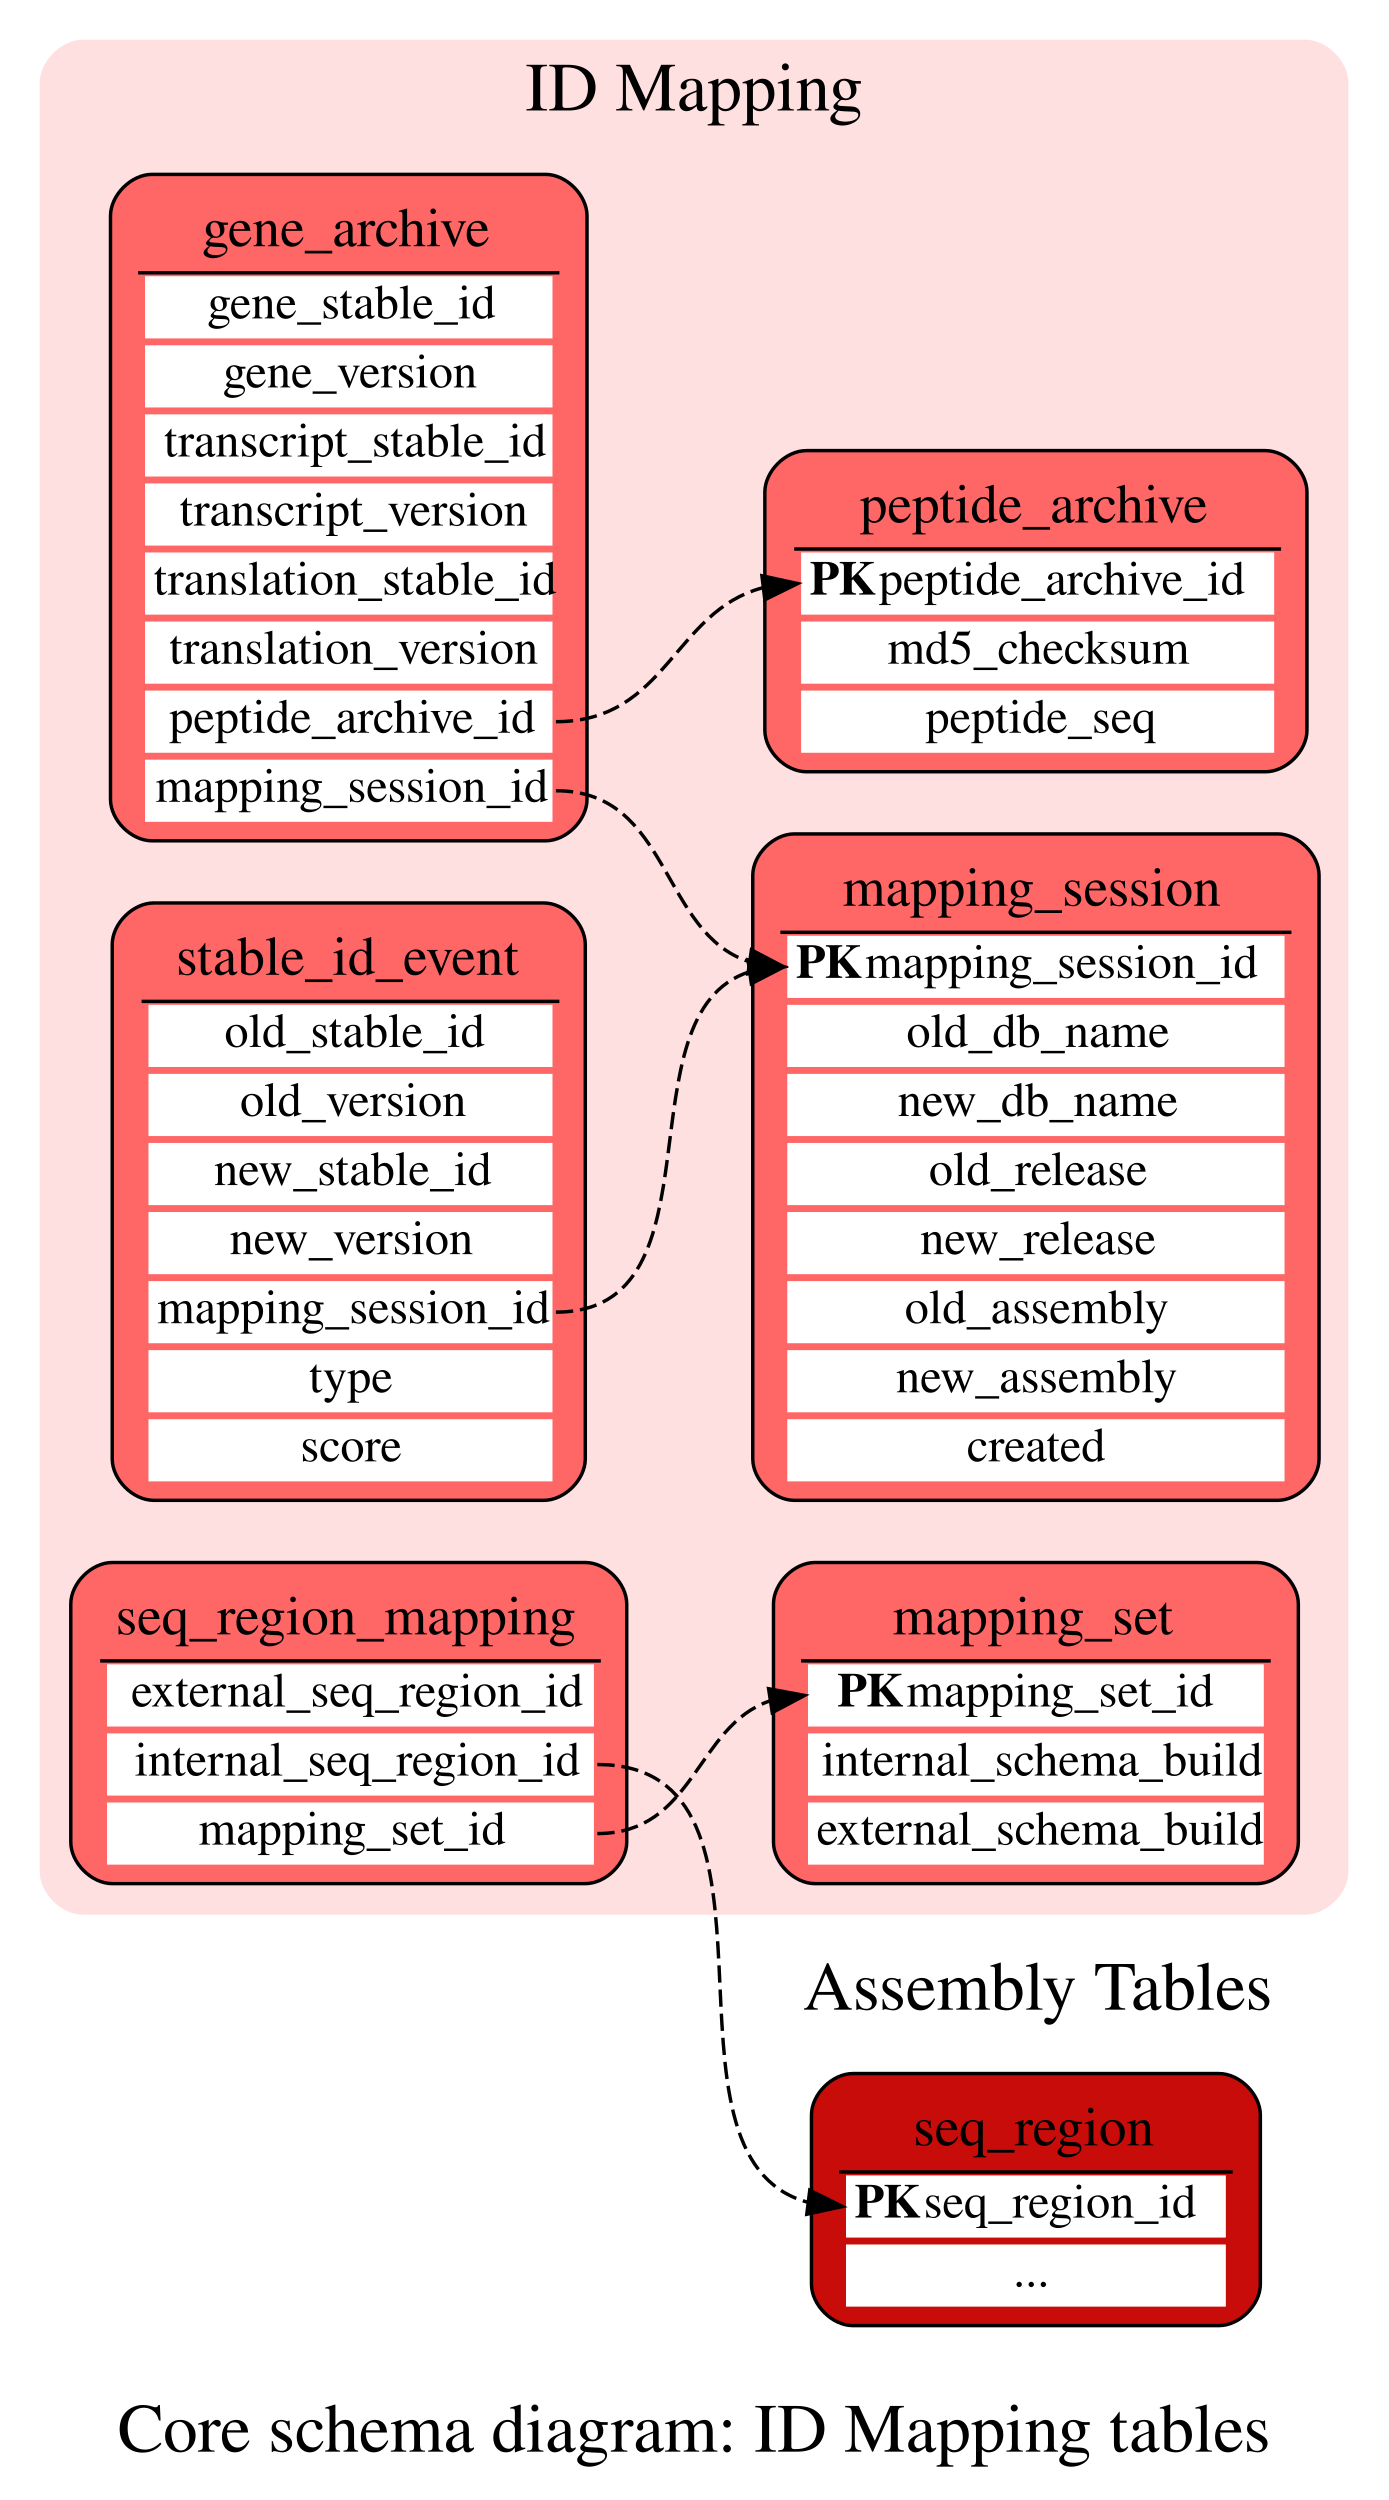
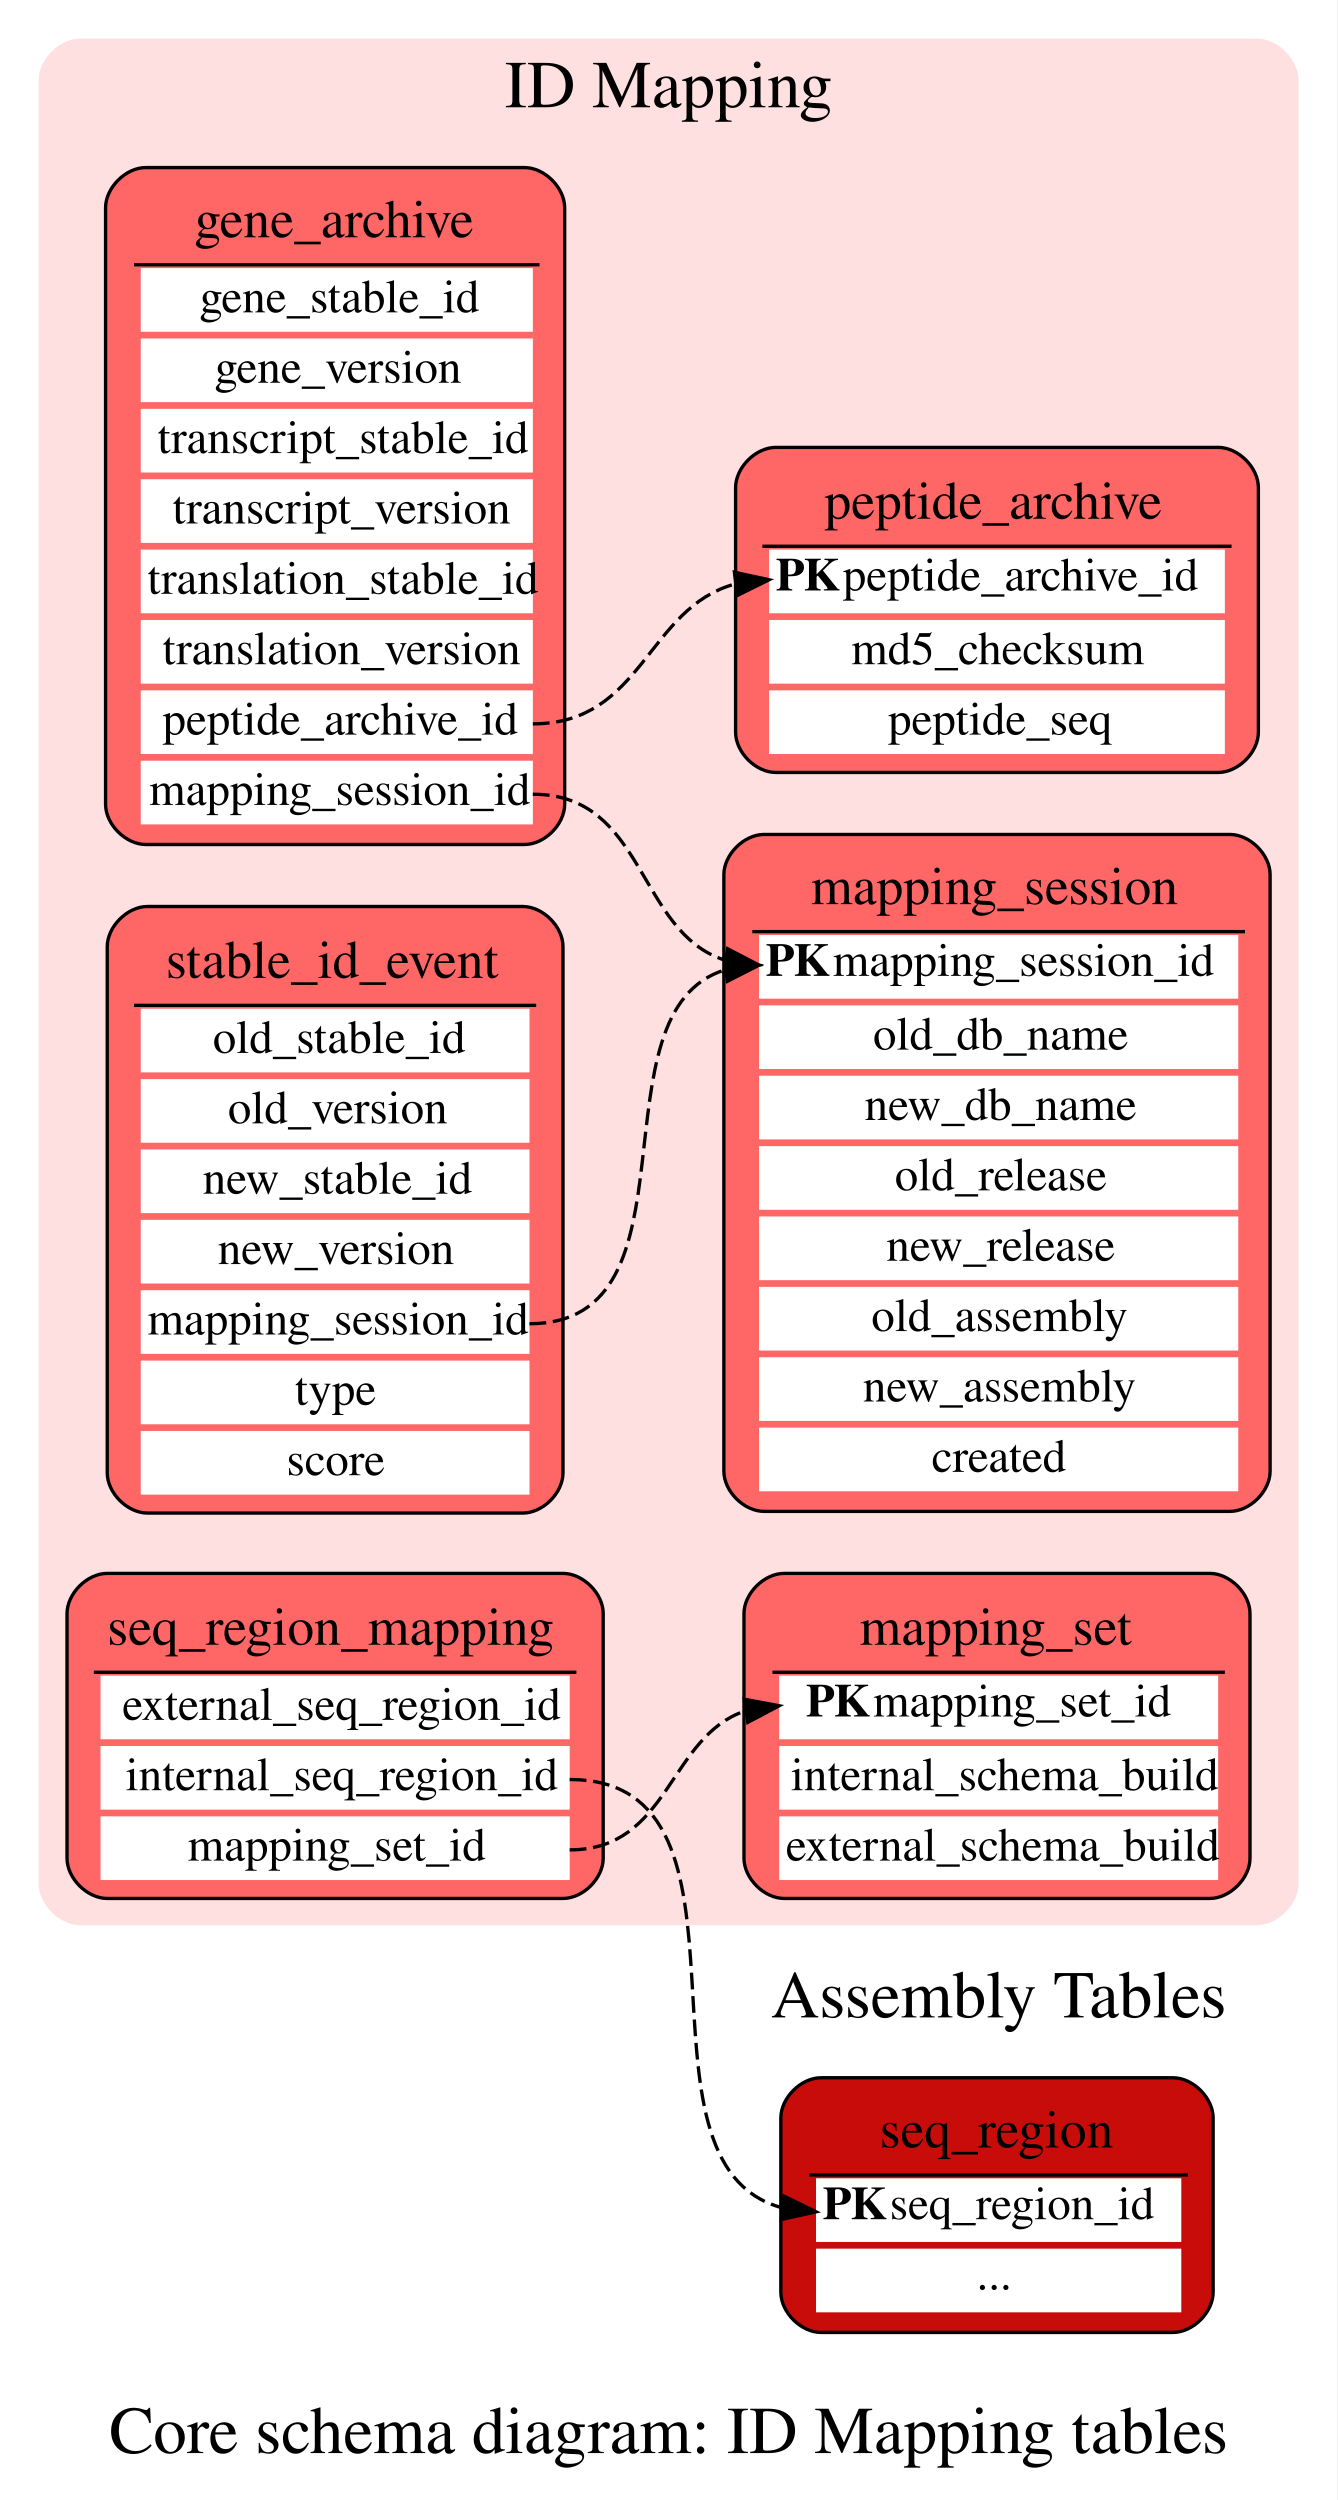
- <svg xmlns="http://www.w3.org/2000/svg" width="402pt" height="724pt" viewBox="0.00 0.00 402.00 724.00">
-   <g id="graph0" class="graph" transform="scale(1 1) rotate(0) translate(4 720)">
-     <polygon fill="white" stroke="white" points="-4,5 -4,-720 399,-720 399,5 -4,5" />
-     <text text-anchor="middle" x="197" y="-10" font-family="Times,serif" font-size="20.00">Core schema diagram: ID Mapping tables</text>
+ <svg xmlns="http://www.w3.org/2000/svg" width="399pt" height="746pt" viewBox="0.00 0.00 399.00 746.00">
+   <g id="graph0" class="graph" transform="scale(1 1) rotate(0) translate(4 742)">
+     <polygon fill="#ffffff" stroke="transparent" points="-4,4 -4,-742 395,-742 395,4 -4,4" />
+     <text text-anchor="middle" x="195.5" y="-10" font-family="Times,serif" font-size="20.00" fill="#000000">Core schema diagram: ID Mapping tables</text>
    <g id="clust1" class="cluster">
-       <polygon fill="white" stroke="white" points="220,-38 220,-158 373,-158 373,-38 220,-38" />
-       <text text-anchor="middle" x="296.5" y="-138" font-family="Times,serif" font-size="20.00">Assembly Tables</text>
+       <polygon fill="#ffffff" stroke="#ffffff" points="218,-38 218,-160 370,-160 370,-38 218,-38" />
+       <text text-anchor="middle" x="294" y="-140" font-family="Times,serif" font-size="20.00" fill="#000000">Assembly Tables</text>
    </g>
    <g id="clust2" class="cluster">
-       <path fill="#ffe0e0" stroke="#ffe0e0" d="M20,-166C20,-166 374,-166 374,-166 380,-166 386,-172 386,-178 386,-178 386,-696 386,-696 386,-702 380,-708 374,-708 374,-708 20,-708 20,-708 14,-708 8,-702 8,-696 8,-696 8,-178 8,-178 8,-172 14,-166 20,-166" />
-       <text text-anchor="middle" x="197" y="-688" font-family="Times,serif" font-size="20.00">ID Mapping</text>
+       <path fill="#ffe0e0" stroke="#ffe0e0" d="M20,-168C20,-168 371,-168 371,-168 377,-168 383,-174 383,-180 383,-180 383,-718 383,-718 383,-724 377,-730 371,-730 371,-730 20,-730 20,-730 14,-730 8,-724 8,-718 8,-718 8,-180 8,-180 8,-174 14,-168 20,-168" />
+       <text text-anchor="middle" x="195.5" y="-710" font-family="Times,serif" font-size="20.00" fill="#000000">ID Mapping</text>
    </g>
    <g id="node1" class="node">
-       <path fill="#ff6666" stroke="black" d="M154,-669.5C154,-669.5 40,-669.5 40,-669.5 34,-669.5 28,-663.5 28,-657.5 28,-657.5 28,-488.5 28,-488.5 28,-482.5 34,-476.5 40,-476.5 40,-476.5 154,-476.5 154,-476.5 160,-476.5 166,-482.5 166,-488.5 166,-488.5 166,-657.5 166,-657.5 166,-663.5 160,-669.5 154,-669.5" />
-       <text text-anchor="start" x="54.5" y="-648.7" font-family="Times,serif" font-size="16.00">gene_archive</text>
-       <polygon fill="white" stroke="none" points="38,-622 38,-640 156,-640 156,-622 38,-622" />
-       <text text-anchor="start" x="56" y="-627.8" font-family="Times,serif" font-size="14.00">gene_stable_id</text>
-       <polygon fill="white" stroke="none" points="38,-602 38,-620 156,-620 156,-602 38,-602" />
-       <text text-anchor="start" x="60.5" y="-607.8" font-family="Times,serif" font-size="14.00">gene_version</text>
-       <polygon fill="white" stroke="none" points="38,-582 38,-600 156,-600 156,-582 38,-582" />
-       <text text-anchor="start" x="43.5" y="-587.8" font-family="Times,serif" font-size="14.00">transcript_stable_id</text>
-       <polygon fill="white" stroke="none" points="38,-562 38,-580 156,-580 156,-562 38,-562" />
-       <text text-anchor="start" x="48" y="-567.8" font-family="Times,serif" font-size="14.00">transcript_version</text>
-       <polygon fill="white" stroke="none" points="38,-542 38,-560 156,-560 156,-542 38,-542" />
-       <text text-anchor="start" x="40.5" y="-547.8" font-family="Times,serif" font-size="14.00">translation_stable_id</text>
-       <polygon fill="white" stroke="none" points="38,-522 38,-540 156,-540 156,-522 38,-522" />
-       <text text-anchor="start" x="45" y="-527.8" font-family="Times,serif" font-size="14.00">translation_version</text>
-       <polygon fill="white" stroke="none" points="38,-502 38,-520 156,-520 156,-502 38,-502" />
-       <text text-anchor="start" x="45" y="-507.8" font-family="Times,serif" font-size="14.00">peptide_archive_id</text>
-       <polygon fill="white" stroke="none" points="38,-482 38,-500 156,-500 156,-482 38,-482" />
-       <text text-anchor="start" x="41" y="-487.8" font-family="Times,serif" font-size="14.00">mapping_session_id</text>
-       <polygon fill="black" stroke="black" points="36,-641 36,-641 158,-641 158,-641 36,-641" />
+       <path fill="#ff6666" stroke="#000000" d="M152.5,-692C152.5,-692 39.5,-692 39.5,-692 33.5,-692 27.5,-686 27.5,-680 27.5,-680 27.5,-502 27.5,-502 27.5,-496 33.5,-490 39.5,-490 39.5,-490 152.5,-490 152.5,-490 158.5,-490 164.5,-496 164.5,-502 164.5,-502 164.5,-680 164.5,-680 164.5,-686 158.5,-692 152.5,-692" />
+       <text text-anchor="start" x="54" y="-671.2" font-family="Times,serif" font-size="16.00" fill="#000000">gene_archive</text>
+       <polygon fill="#ffffff" stroke="transparent" points="38,-643 38,-662 155,-662 155,-643 38,-643" />
+       <text text-anchor="start" x="55.5" y="-648.8" font-family="Times,serif" font-size="14.00" fill="#000000">gene_stable_id</text>
+       <polygon fill="#ffffff" stroke="transparent" points="38,-622 38,-641 155,-641 155,-622 38,-622" />
+       <text text-anchor="start" x="60" y="-627.8" font-family="Times,serif" font-size="14.00" fill="#000000">gene_version</text>
+       <polygon fill="#ffffff" stroke="transparent" points="38,-601 38,-620 155,-620 155,-601 38,-601" />
+       <text text-anchor="start" x="43" y="-606.8" font-family="Times,serif" font-size="14.00" fill="#000000">transcript_stable_id</text>
+       <polygon fill="#ffffff" stroke="transparent" points="38,-580 38,-599 155,-599 155,-580 38,-580" />
+       <text text-anchor="start" x="47.5" y="-585.8" font-family="Times,serif" font-size="14.00" fill="#000000">transcript_version</text>
+       <polygon fill="#ffffff" stroke="transparent" points="38,-559 38,-578 155,-578 155,-559 38,-559" />
+       <text text-anchor="start" x="40" y="-564.8" font-family="Times,serif" font-size="14.00" fill="#000000">translation_stable_id</text>
+       <polygon fill="#ffffff" stroke="transparent" points="38,-538 38,-557 155,-557 155,-538 38,-538" />
+       <text text-anchor="start" x="44.5" y="-543.8" font-family="Times,serif" font-size="14.00" fill="#000000">translation_version</text>
+       <polygon fill="#ffffff" stroke="transparent" points="38,-517 38,-536 155,-536 155,-517 38,-517" />
+       <text text-anchor="start" x="44.5" y="-522.8" font-family="Times,serif" font-size="14.00" fill="#000000">peptide_archive_id</text>
+       <polygon fill="#ffffff" stroke="transparent" points="38,-496 38,-515 155,-515 155,-496 38,-496" />
+       <text text-anchor="start" x="40.5" y="-501.8" font-family="Times,serif" font-size="14.00" fill="#000000">mapping_session_id</text>
+       <polygon fill="#000000" stroke="#000000" points="36,-663 36,-663 157,-663 157,-663 36,-663" />
    </g>
    <g id="node2" class="node">
-       <path fill="#ff6666" stroke="black" d="M366,-478.5C366,-478.5 226,-478.5 226,-478.5 220,-478.5 214,-472.5 214,-466.5 214,-466.5 214,-297.5 214,-297.5 214,-291.5 220,-285.5 226,-285.5 226,-285.5 366,-285.5 366,-285.5 372,-285.5 378,-291.5 378,-297.5 378,-297.5 378,-466.5 378,-466.5 378,-472.5 372,-478.5 366,-478.5" />
-       <text text-anchor="start" x="240" y="-457.7" font-family="Times,serif" font-size="16.00">mapping_session</text>
-       <polygon fill="white" stroke="none" points="224,-431 224,-449 368,-449 368,-431 224,-431" />
-       <text text-anchor="start" x="226.5" y="-436.8" font-family="Times,serif" font-weight="bold" font-size="14.00">PK</text>
-       <text text-anchor="start" x="246.5" y="-436.8" font-family="Times,serif" font-size="14.00">  mapping_session_id</text>
-       <polygon fill="white" stroke="none" points="224,-411 224,-429 368,-429 368,-411 224,-411" />
-       <text text-anchor="start" x="258.5" y="-416.8" font-family="Times,serif" font-size="14.00">old_db_name</text>
-       <polygon fill="white" stroke="none" points="224,-391 224,-409 368,-409 368,-391 224,-391" />
-       <text text-anchor="start" x="256" y="-396.8" font-family="Times,serif" font-size="14.00">new_db_name</text>
-       <polygon fill="white" stroke="none" points="224,-371 224,-389 368,-389 368,-371 224,-371" />
-       <text text-anchor="start" x="265" y="-376.8" font-family="Times,serif" font-size="14.00">old_release</text>
-       <polygon fill="white" stroke="none" points="224,-351 224,-369 368,-369 368,-351 224,-351" />
-       <text text-anchor="start" x="262.5" y="-356.8" font-family="Times,serif" font-size="14.00">new_release</text>
-       <polygon fill="white" stroke="none" points="224,-331 224,-349 368,-349 368,-331 224,-331" />
-       <text text-anchor="start" x="258" y="-336.8" font-family="Times,serif" font-size="14.00">old_assembly</text>
-       <polygon fill="white" stroke="none" points="224,-311 224,-329 368,-329 368,-311 224,-311" />
-       <text text-anchor="start" x="255.5" y="-316.8" font-family="Times,serif" font-size="14.00">new_assembly</text>
-       <polygon fill="white" stroke="none" points="224,-291 224,-309 368,-309 368,-291 224,-291" />
-       <text text-anchor="start" x="276" y="-296.8" font-family="Times,serif" font-size="14.00">created</text>
-       <polygon fill="black" stroke="black" points="222,-450 222,-450 370,-450 370,-450 222,-450" />
+       <path fill="#ff6666" stroke="#000000" d="M363,-493C363,-493 224,-493 224,-493 218,-493 212,-487 212,-481 212,-481 212,-303 212,-303 212,-297 218,-291 224,-291 224,-291 363,-291 363,-291 369,-291 375,-297 375,-303 375,-303 375,-481 375,-481 375,-487 369,-493 363,-493" />
+       <text text-anchor="start" x="238" y="-472.2" font-family="Times,serif" font-size="16.00" fill="#000000">mapping_session</text>
+       <polygon fill="#ffffff" stroke="transparent" points="222.5,-444 222.5,-463 365.5,-463 365.5,-444 222.5,-444" />
+       <text text-anchor="start" x="224.5" y="-450.8" font-family="Times,serif" font-weight="bold" font-size="14.00" fill="#000000">PK</text>
+       <text text-anchor="start" x="244.5" y="-450.8" font-family="Times,serif" font-size="14.00" fill="#000000">  mapping_session_id</text>
+       <polygon fill="#ffffff" stroke="transparent" points="222.5,-423 222.5,-442 365.5,-442 365.5,-423 222.5,-423" />
+       <text text-anchor="start" x="256.5" y="-428.8" font-family="Times,serif" font-size="14.00" fill="#000000">old_db_name</text>
+       <polygon fill="#ffffff" stroke="transparent" points="222.5,-402 222.5,-421 365.5,-421 365.5,-402 222.5,-402" />
+       <text text-anchor="start" x="254" y="-407.8" font-family="Times,serif" font-size="14.00" fill="#000000">new_db_name</text>
+       <polygon fill="#ffffff" stroke="transparent" points="222.5,-381 222.5,-400 365.5,-400 365.5,-381 222.5,-381" />
+       <text text-anchor="start" x="263" y="-386.8" font-family="Times,serif" font-size="14.00" fill="#000000">old_release</text>
+       <polygon fill="#ffffff" stroke="transparent" points="222.5,-360 222.5,-379 365.5,-379 365.5,-360 222.5,-360" />
+       <text text-anchor="start" x="260.5" y="-365.8" font-family="Times,serif" font-size="14.00" fill="#000000">new_release</text>
+       <polygon fill="#ffffff" stroke="transparent" points="222.5,-339 222.5,-358 365.5,-358 365.5,-339 222.5,-339" />
+       <text text-anchor="start" x="256" y="-344.8" font-family="Times,serif" font-size="14.00" fill="#000000">old_assembly</text>
+       <polygon fill="#ffffff" stroke="transparent" points="222.5,-318 222.5,-337 365.5,-337 365.5,-318 222.5,-318" />
+       <text text-anchor="start" x="253.5" y="-323.8" font-family="Times,serif" font-size="14.00" fill="#000000">new_assembly</text>
+       <polygon fill="#ffffff" stroke="transparent" points="222.5,-297 222.5,-316 365.5,-316 365.5,-297 222.5,-297" />
+       <text text-anchor="start" x="274" y="-302.8" font-family="Times,serif" font-size="14.00" fill="#000000">created</text>
+       <polygon fill="#000000" stroke="#000000" points="220.5,-464 220.5,-464 367.5,-464 367.5,-464 220.5,-464" />
    </g>
    <g id="edge1" class="edge">
-       <path fill="none" stroke="black" stroke-dasharray="5,2" d="M157,-491C190.306,-491 187.117,-449.833 213.009,-441.471" />
-       <polygon fill="black" stroke="black" points="213.617,-444.92 223,-440 212.597,-437.994 213.617,-444.92" />
+       <path fill="none" stroke="#000000" stroke-dasharray="5,2" d="M155,-505C188.781,-505 185.997,-463.833 212.351,-455.471" />
+       <polygon fill="#000000" stroke="#000000" points="213.106,-458.899 222.5,-454 212.101,-451.971 213.106,-458.899" />
    </g>
    <g id="node4" class="node">
-       <path fill="#ff6666" stroke="black" d="M362.5,-589.5C362.5,-589.5 229.5,-589.5 229.5,-589.5 223.5,-589.5 217.5,-583.5 217.5,-577.5 217.5,-577.5 217.5,-508.5 217.5,-508.5 217.5,-502.5 223.5,-496.5 229.5,-496.5 229.5,-496.5 362.5,-496.5 362.5,-496.5 368.5,-496.5 374.5,-502.5 374.5,-508.5 374.5,-508.5 374.5,-577.5 374.5,-577.5 374.5,-583.5 368.5,-589.5 362.5,-589.5" />
-       <text text-anchor="start" x="245" y="-568.7" font-family="Times,serif" font-size="16.00">peptide_archive</text>
-       <polygon fill="white" stroke="none" points="228,-542 228,-560 365,-560 365,-542 228,-542" />
-       <text text-anchor="start" x="230.5" y="-547.8" font-family="Times,serif" font-weight="bold" font-size="14.00">PK</text>
-       <text text-anchor="start" x="250.5" y="-547.8" font-family="Times,serif" font-size="14.00">  peptide_archive_id</text>
-       <polygon fill="white" stroke="none" points="228,-522 228,-540 365,-540 365,-522 228,-522" />
-       <text text-anchor="start" x="253" y="-527.8" font-family="Times,serif" font-size="14.00">md5_checksum</text>
-       <polygon fill="white" stroke="none" points="228,-502 228,-520 365,-520 365,-502 228,-502" />
-       <text text-anchor="start" x="264" y="-507.8" font-family="Times,serif" font-size="14.00">peptide_seq</text>
-       <polygon fill="black" stroke="black" points="226,-561 226,-561 367,-561 367,-561 226,-561" />
+       <path fill="#ff6666" stroke="#000000" d="M359.5,-608.5C359.5,-608.5 227.5,-608.5 227.5,-608.5 221.5,-608.5 215.5,-602.5 215.5,-596.5 215.5,-596.5 215.5,-523.5 215.5,-523.5 215.5,-517.5 221.5,-511.5 227.5,-511.5 227.5,-511.5 359.5,-511.5 359.5,-511.5 365.5,-511.5 371.5,-517.5 371.5,-523.5 371.5,-523.5 371.5,-596.5 371.5,-596.5 371.5,-602.5 365.5,-608.5 359.5,-608.5" />
+       <text text-anchor="start" x="242" y="-587.2" font-family="Times,serif" font-size="16.00" fill="#000000">peptide_archive</text>
+       <polygon fill="#ffffff" stroke="transparent" points="225.5,-559 225.5,-578 361.5,-578 361.5,-559 225.5,-559" />
+       <text text-anchor="start" x="227.5" y="-565.8" font-family="Times,serif" font-weight="bold" font-size="14.00" fill="#000000">PK</text>
+       <text text-anchor="start" x="247.5" y="-565.8" font-family="Times,serif" font-size="14.00" fill="#000000">  peptide_archive_id</text>
+       <polygon fill="#ffffff" stroke="transparent" points="225.5,-538 225.5,-557 361.5,-557 361.5,-538 225.5,-538" />
+       <text text-anchor="start" x="250" y="-543.8" font-family="Times,serif" font-size="14.00" fill="#000000">md5_checksum</text>
+       <polygon fill="#ffffff" stroke="transparent" points="225.5,-517 225.5,-536 361.5,-536 361.5,-517 225.5,-517" />
+       <text text-anchor="start" x="261" y="-522.8" font-family="Times,serif" font-size="14.00" fill="#000000">peptide_seq</text>
+       <polygon fill="#000000" stroke="#000000" points="223.5,-579 223.5,-579 363.5,-579 363.5,-579 223.5,-579" />
    </g>
    <g id="edge2" class="edge">
-       <path fill="none" stroke="black" stroke-dasharray="5,2" d="M157,-511C189.053,-511 191.102,-543.007 216.826,-549.759" />
-       <polygon fill="black" stroke="black" points="216.65,-553.263 227,-551 217.497,-546.315 216.65,-553.263" />
+       <path fill="none" stroke="#000000" stroke-dasharray="5,2" d="M155,-526C187.974,-526 188.98,-560.709 215.46,-567.76" />
+       <polygon fill="#000000" stroke="#000000" points="215.146,-571.247 225.5,-569 216.005,-564.3 215.146,-571.247" />
    </g>
    <g id="node3" class="node">
-       <path fill="#ff6666" stroke="black" d="M360,-267.5C360,-267.5 232,-267.5 232,-267.5 226,-267.5 220,-261.5 220,-255.5 220,-255.5 220,-186.5 220,-186.5 220,-180.5 226,-174.5 232,-174.5 232,-174.5 360,-174.5 360,-174.5 366,-174.5 372,-180.5 372,-186.5 372,-186.5 372,-255.5 372,-255.5 372,-261.5 366,-267.5 360,-267.5" />
-       <text text-anchor="start" x="254.5" y="-246.7" font-family="Times,serif" font-size="16.00">mapping_set</text>
-       <polygon fill="white" stroke="none" points="230,-220 230,-238 362,-238 362,-220 230,-220" />
-       <text text-anchor="start" x="238.5" y="-225.8" font-family="Times,serif" font-weight="bold" font-size="14.00">PK</text>
-       <text text-anchor="start" x="258.5" y="-225.8" font-family="Times,serif" font-size="14.00">  mapping_set_id</text>
-       <polygon fill="white" stroke="none" points="230,-200 230,-218 362,-218 362,-200 230,-200" />
-       <text text-anchor="start" x="234" y="-205.8" font-family="Times,serif" font-size="14.00">internal_schema_build</text>
-       <polygon fill="white" stroke="none" points="230,-180 230,-198 362,-198 362,-180 230,-180" />
-       <text text-anchor="start" x="232.5" y="-185.8" font-family="Times,serif" font-size="14.00">external_schema_build</text>
-       <polygon fill="black" stroke="black" points="228,-239 228,-239 364,-239 364,-239 228,-239" />
+       <path fill="#ff6666" stroke="#000000" d="M357,-272.5C357,-272.5 230,-272.5 230,-272.5 224,-272.5 218,-266.5 218,-260.5 218,-260.5 218,-187.5 218,-187.5 218,-181.5 224,-175.5 230,-175.5 230,-175.5 357,-175.5 357,-175.5 363,-175.5 369,-181.5 369,-187.5 369,-187.5 369,-260.5 369,-260.5 369,-266.5 363,-272.5 357,-272.5" />
+       <text text-anchor="start" x="252.5" y="-251.2" font-family="Times,serif" font-size="16.00" fill="#000000">mapping_set</text>
+       <polygon fill="#ffffff" stroke="transparent" points="228.5,-223 228.5,-242 359.5,-242 359.5,-223 228.5,-223" />
+       <text text-anchor="start" x="236.5" y="-229.8" font-family="Times,serif" font-weight="bold" font-size="14.00" fill="#000000">PK</text>
+       <text text-anchor="start" x="256.5" y="-229.8" font-family="Times,serif" font-size="14.00" fill="#000000">  mapping_set_id</text>
+       <polygon fill="#ffffff" stroke="transparent" points="228.5,-202 228.5,-221 359.5,-221 359.5,-202 228.5,-202" />
+       <text text-anchor="start" x="232" y="-207.8" font-family="Times,serif" font-size="14.00" fill="#000000">internal_schema_build</text>
+       <polygon fill="#ffffff" stroke="transparent" points="228.5,-181 228.5,-200 359.5,-200 359.5,-181 228.5,-181" />
+       <text text-anchor="start" x="230.5" y="-186.8" font-family="Times,serif" font-size="14.00" fill="#000000">external_schema_build</text>
+       <polygon fill="#000000" stroke="#000000" points="226.5,-243 226.5,-243 361.5,-243 361.5,-243 226.5,-243" />
    </g>
    <g id="node5" class="node">
-       <path fill="#ff6666" stroke="black" d="M165.5,-267.5C165.5,-267.5 28.5,-267.5 28.5,-267.5 22.5,-267.5 16.5,-261.5 16.5,-255.5 16.5,-255.5 16.5,-186.5 16.5,-186.5 16.5,-180.5 22.5,-174.5 28.5,-174.5 28.5,-174.5 165.5,-174.5 165.5,-174.5 171.5,-174.5 177.5,-180.5 177.5,-186.5 177.5,-186.5 177.5,-255.5 177.5,-255.5 177.5,-261.5 171.5,-267.5 165.5,-267.5" />
-       <text text-anchor="start" x="29.5" y="-246.7" font-family="Times,serif" font-size="16.00">seq_region_mapping</text>
-       <polygon fill="white" stroke="none" points="27,-220 27,-238 168,-238 168,-220 27,-220" />
-       <text text-anchor="start" x="34" y="-225.8" font-family="Times,serif" font-size="14.00">external_seq_region_id</text>
-       <polygon fill="white" stroke="none" points="27,-200 27,-218 168,-218 168,-200 27,-200" />
-       <text text-anchor="start" x="35" y="-205.8" font-family="Times,serif" font-size="14.00">internal_seq_region_id</text>
-       <polygon fill="white" stroke="none" points="27,-180 27,-198 168,-198 168,-180 27,-180" />
-       <text text-anchor="start" x="53.5" y="-185.8" font-family="Times,serif" font-size="14.00">mapping_set_id</text>
-       <polygon fill="black" stroke="black" points="25,-239 25,-239 170,-239 170,-239 25,-239" />
+       <path fill="#ff6666" stroke="#000000" d="M164,-272.5C164,-272.5 28,-272.5 28,-272.5 22,-272.5 16,-266.5 16,-260.5 16,-260.5 16,-187.5 16,-187.5 16,-181.5 22,-175.5 28,-175.5 28,-175.5 164,-175.5 164,-175.5 170,-175.5 176,-181.5 176,-187.5 176,-187.5 176,-260.5 176,-260.5 176,-266.5 170,-272.5 164,-272.5" />
+       <text text-anchor="start" x="28" y="-251.2" font-family="Times,serif" font-size="16.00" fill="#000000">seq_region_mapping</text>
+       <polygon fill="#ffffff" stroke="transparent" points="26,-223 26,-242 166,-242 166,-223 26,-223" />
+       <text text-anchor="start" x="32.5" y="-228.8" font-family="Times,serif" font-size="14.00" fill="#000000">external_seq_region_id</text>
+       <polygon fill="#ffffff" stroke="transparent" points="26,-202 26,-221 166,-221 166,-202 26,-202" />
+       <text text-anchor="start" x="33.5" y="-207.8" font-family="Times,serif" font-size="14.00" fill="#000000">internal_seq_region_id</text>
+       <polygon fill="#ffffff" stroke="transparent" points="26,-181 26,-200 166,-200 166,-181 26,-181" />
+       <text text-anchor="start" x="52" y="-186.8" font-family="Times,serif" font-size="14.00" fill="#000000">mapping_set_id</text>
+       <polygon fill="#000000" stroke="#000000" points="24,-243 24,-243 168,-243 168,-243 24,-243" />
    </g>
    <g id="edge3" class="edge">
-       <path fill="none" stroke="black" stroke-dasharray="5,2" d="M169,-189C197.294,-189 197.415,-220.174 219.106,-227.481" />
-       <polygon fill="black" stroke="black" points="218.585,-230.942 229,-229 219.647,-224.023 218.585,-230.942" />
+       <path fill="none" stroke="#000000" stroke-dasharray="5,2" d="M166,-190C195.898,-190 195.405,-223.81 218.417,-231.47" />
+       <polygon fill="#000000" stroke="#000000" points="218.088,-234.96 228.5,-233 219.138,-228.039 218.088,-234.96" />
    </g>
    <g id="node7" class="node">
-       <path fill="#c70c09" stroke="black" d="M349,-119.5C349,-119.5 243,-119.5 243,-119.5 237,-119.5 231,-113.5 231,-107.5 231,-107.5 231,-58.5 231,-58.5 231,-52.5 237,-46.5 243,-46.5 243,-46.5 349,-46.5 349,-46.5 355,-46.5 361,-52.5 361,-58.5 361,-58.5 361,-107.5 361,-107.5 361,-113.5 355,-119.5 349,-119.5" />
-       <text text-anchor="start" x="260.5" y="-98.7" font-family="Times,serif" font-size="16.00">seq_region</text>
-       <polygon fill="white" stroke="none" points="241,-72 241,-90 351,-90 351,-72 241,-72" />
-       <text text-anchor="start" x="243.5" y="-77.8" font-family="Times,serif" font-weight="bold" font-size="14.00">PK</text>
-       <text text-anchor="start" x="263.5" y="-77.8" font-family="Times,serif" font-size="14.00">  seq_region_id</text>
-       <polygon fill="white" stroke="none" points="241,-52 241,-70 351,-70 351,-52 241,-52" />
-       <text text-anchor="start" x="290" y="-57.8" font-family="Times,serif" font-style="italic" font-size="14.00">...</text>
-       <polygon fill="black" stroke="black" points="239,-91 239,-91 353,-91 353,-91 239,-91" />
+       <path fill="#c70c09" stroke="#000000" d="M346,-122C346,-122 241,-122 241,-122 235,-122 229,-116 229,-110 229,-110 229,-58 229,-58 229,-52 235,-46 241,-46 241,-46 346,-46 346,-46 352,-46 358,-52 358,-58 358,-58 358,-110 358,-110 358,-116 352,-122 346,-122" />
+       <text text-anchor="start" x="258.5" y="-101.2" font-family="Times,serif" font-size="16.00" fill="#000000">seq_region</text>
+       <polygon fill="#ffffff" stroke="transparent" points="239.5,-73 239.5,-92 348.5,-92 348.5,-73 239.5,-73" />
+       <text text-anchor="start" x="241.5" y="-79.8" font-family="Times,serif" font-weight="bold" font-size="14.00" fill="#000000">PK</text>
+       <text text-anchor="start" x="261.5" y="-79.8" font-family="Times,serif" font-size="14.00" fill="#000000">  seq_region_id</text>
+       <polygon fill="#ffffff" stroke="transparent" points="239.5,-52 239.5,-71 348.5,-71 348.5,-52 239.5,-52" />
+       <text text-anchor="start" x="288" y="-58.8" font-family="Times,serif" font-style="italic" font-size="14.00" fill="#000000">...</text>
+       <polygon fill="#000000" stroke="#000000" points="237.5,-93 237.5,-93 350.5,-93 350.5,-93 237.5,-93" />
    </g>
    <g id="edge4" class="edge">
-       <path fill="none" stroke="black" stroke-dasharray="5,2" d="M169,-209C230.243,-209 181.446,-95.561 229.794,-82.267" />
-       <polygon fill="black" stroke="black" points="230.507,-85.705 240,-81 229.645,-78.758 230.507,-85.705" />
+       <path fill="none" stroke="#000000" stroke-dasharray="5,2" d="M166,-211C228.249,-211 179.738,-96.199 229.44,-83.195" />
+       <polygon fill="#000000" stroke="#000000" points="229.983,-86.655 239.5,-82 229.157,-79.704 229.983,-86.655" />
    </g>
    <g id="node6" class="node">
-       <path fill="#ff6666" stroke="black" d="M153.5,-458.5C153.5,-458.5 40.5,-458.5 40.5,-458.5 34.5,-458.5 28.5,-452.5 28.5,-446.5 28.5,-446.5 28.5,-297.5 28.5,-297.5 28.5,-291.5 34.5,-285.5 40.5,-285.5 40.5,-285.5 153.5,-285.5 153.5,-285.5 159.5,-285.5 165.5,-291.5 165.5,-297.5 165.5,-297.5 165.5,-446.5 165.5,-446.5 165.5,-452.5 159.5,-458.5 153.5,-458.5" />
-       <text text-anchor="start" x="47" y="-437.7" font-family="Times,serif" font-size="16.00">stable_id_event</text>
-       <polygon fill="white" stroke="none" points="39,-411 39,-429 156,-429 156,-411 39,-411" />
-       <text text-anchor="start" x="61" y="-416.8" font-family="Times,serif" font-size="14.00">old_stable_id</text>
-       <polygon fill="white" stroke="none" points="39,-391 39,-409 156,-409 156,-391 39,-391" />
-       <text text-anchor="start" x="65.5" y="-396.8" font-family="Times,serif" font-size="14.00">old_version</text>
-       <polygon fill="white" stroke="none" points="39,-371 39,-389 156,-389 156,-371 39,-371" />
-       <text text-anchor="start" x="58" y="-376.8" font-family="Times,serif" font-size="14.00">new_stable_id</text>
-       <polygon fill="white" stroke="none" points="39,-351 39,-369 156,-369 156,-351 39,-351" />
-       <text text-anchor="start" x="62.5" y="-356.8" font-family="Times,serif" font-size="14.00">new_version</text>
-       <polygon fill="white" stroke="none" points="39,-331 39,-349 156,-349 156,-331 39,-331" />
-       <text text-anchor="start" x="41.5" y="-336.8" font-family="Times,serif" font-size="14.00">mapping_session_id</text>
-       <polygon fill="white" stroke="none" points="39,-311 39,-329 156,-329 156,-311 39,-311" />
-       <text text-anchor="start" x="85.5" y="-316.8" font-family="Times,serif" font-size="14.00">type</text>
-       <polygon fill="white" stroke="none" points="39,-291 39,-309 156,-309 156,-291 39,-291" />
-       <text text-anchor="start" x="83" y="-296.8" font-family="Times,serif" font-size="14.00">score</text>
-       <polygon fill="black" stroke="black" points="37,-430 37,-430 158,-430 158,-430 37,-430" />
+       <path fill="#ff6666" stroke="#000000" d="M152,-471.5C152,-471.5 40,-471.5 40,-471.5 34,-471.5 28,-465.5 28,-459.5 28,-459.5 28,-302.5 28,-302.5 28,-296.5 34,-290.5 40,-290.5 40,-290.5 152,-290.5 152,-290.5 158,-290.5 164,-296.5 164,-302.5 164,-302.5 164,-459.5 164,-459.5 164,-465.5 158,-471.5 152,-471.5" />
+       <text text-anchor="start" x="45.5" y="-450.2" font-family="Times,serif" font-size="16.00" fill="#000000">stable_id_event</text>
+       <polygon fill="#ffffff" stroke="transparent" points="38,-422 38,-441 154,-441 154,-422 38,-422" />
+       <text text-anchor="start" x="59.5" y="-427.8" font-family="Times,serif" font-size="14.00" fill="#000000">old_stable_id</text>
+       <polygon fill="#ffffff" stroke="transparent" points="38,-401 38,-420 154,-420 154,-401 38,-401" />
+       <text text-anchor="start" x="64" y="-406.8" font-family="Times,serif" font-size="14.00" fill="#000000">old_version</text>
+       <polygon fill="#ffffff" stroke="transparent" points="38,-380 38,-399 154,-399 154,-380 38,-380" />
+       <text text-anchor="start" x="56.5" y="-385.8" font-family="Times,serif" font-size="14.00" fill="#000000">new_stable_id</text>
+       <polygon fill="#ffffff" stroke="transparent" points="38,-359 38,-378 154,-378 154,-359 38,-359" />
+       <text text-anchor="start" x="61" y="-364.8" font-family="Times,serif" font-size="14.00" fill="#000000">new_version</text>
+       <polygon fill="#ffffff" stroke="transparent" points="38,-338 38,-357 154,-357 154,-338 38,-338" />
+       <text text-anchor="start" x="40" y="-343.8" font-family="Times,serif" font-size="14.00" fill="#000000">mapping_session_id</text>
+       <polygon fill="#ffffff" stroke="transparent" points="38,-317 38,-336 154,-336 154,-317 38,-317" />
+       <text text-anchor="start" x="84" y="-322.8" font-family="Times,serif" font-size="14.00" fill="#000000">type</text>
+       <polygon fill="#ffffff" stroke="transparent" points="38,-296 38,-315 154,-315 154,-296 38,-296" />
+       <text text-anchor="start" x="81.5" y="-301.8" font-family="Times,serif" font-size="14.00" fill="#000000">score</text>
+       <polygon fill="#000000" stroke="#000000" points="36,-442 36,-442 156,-442 156,-442 36,-442" />
    </g>
    <g id="edge5" class="edge">
-       <path fill="none" stroke="black" stroke-dasharray="5,2" d="M157,-340C206.508,-340 174.981,-426.432 213.093,-438.586" />
-       <polygon fill="black" stroke="black" points="212.606,-442.052 223,-440 213.595,-435.122 212.606,-442.052" />
+       <path fill="none" stroke="#000000" stroke-dasharray="5,2" d="M154,-347C206.716,-347 171.49,-440.261 212.527,-452.647" />
+       <polygon fill="#000000" stroke="#000000" points="212.12,-456.124 222.5,-454 213.061,-449.188 212.12,-456.124" />
    </g>
  </g>
</svg>
